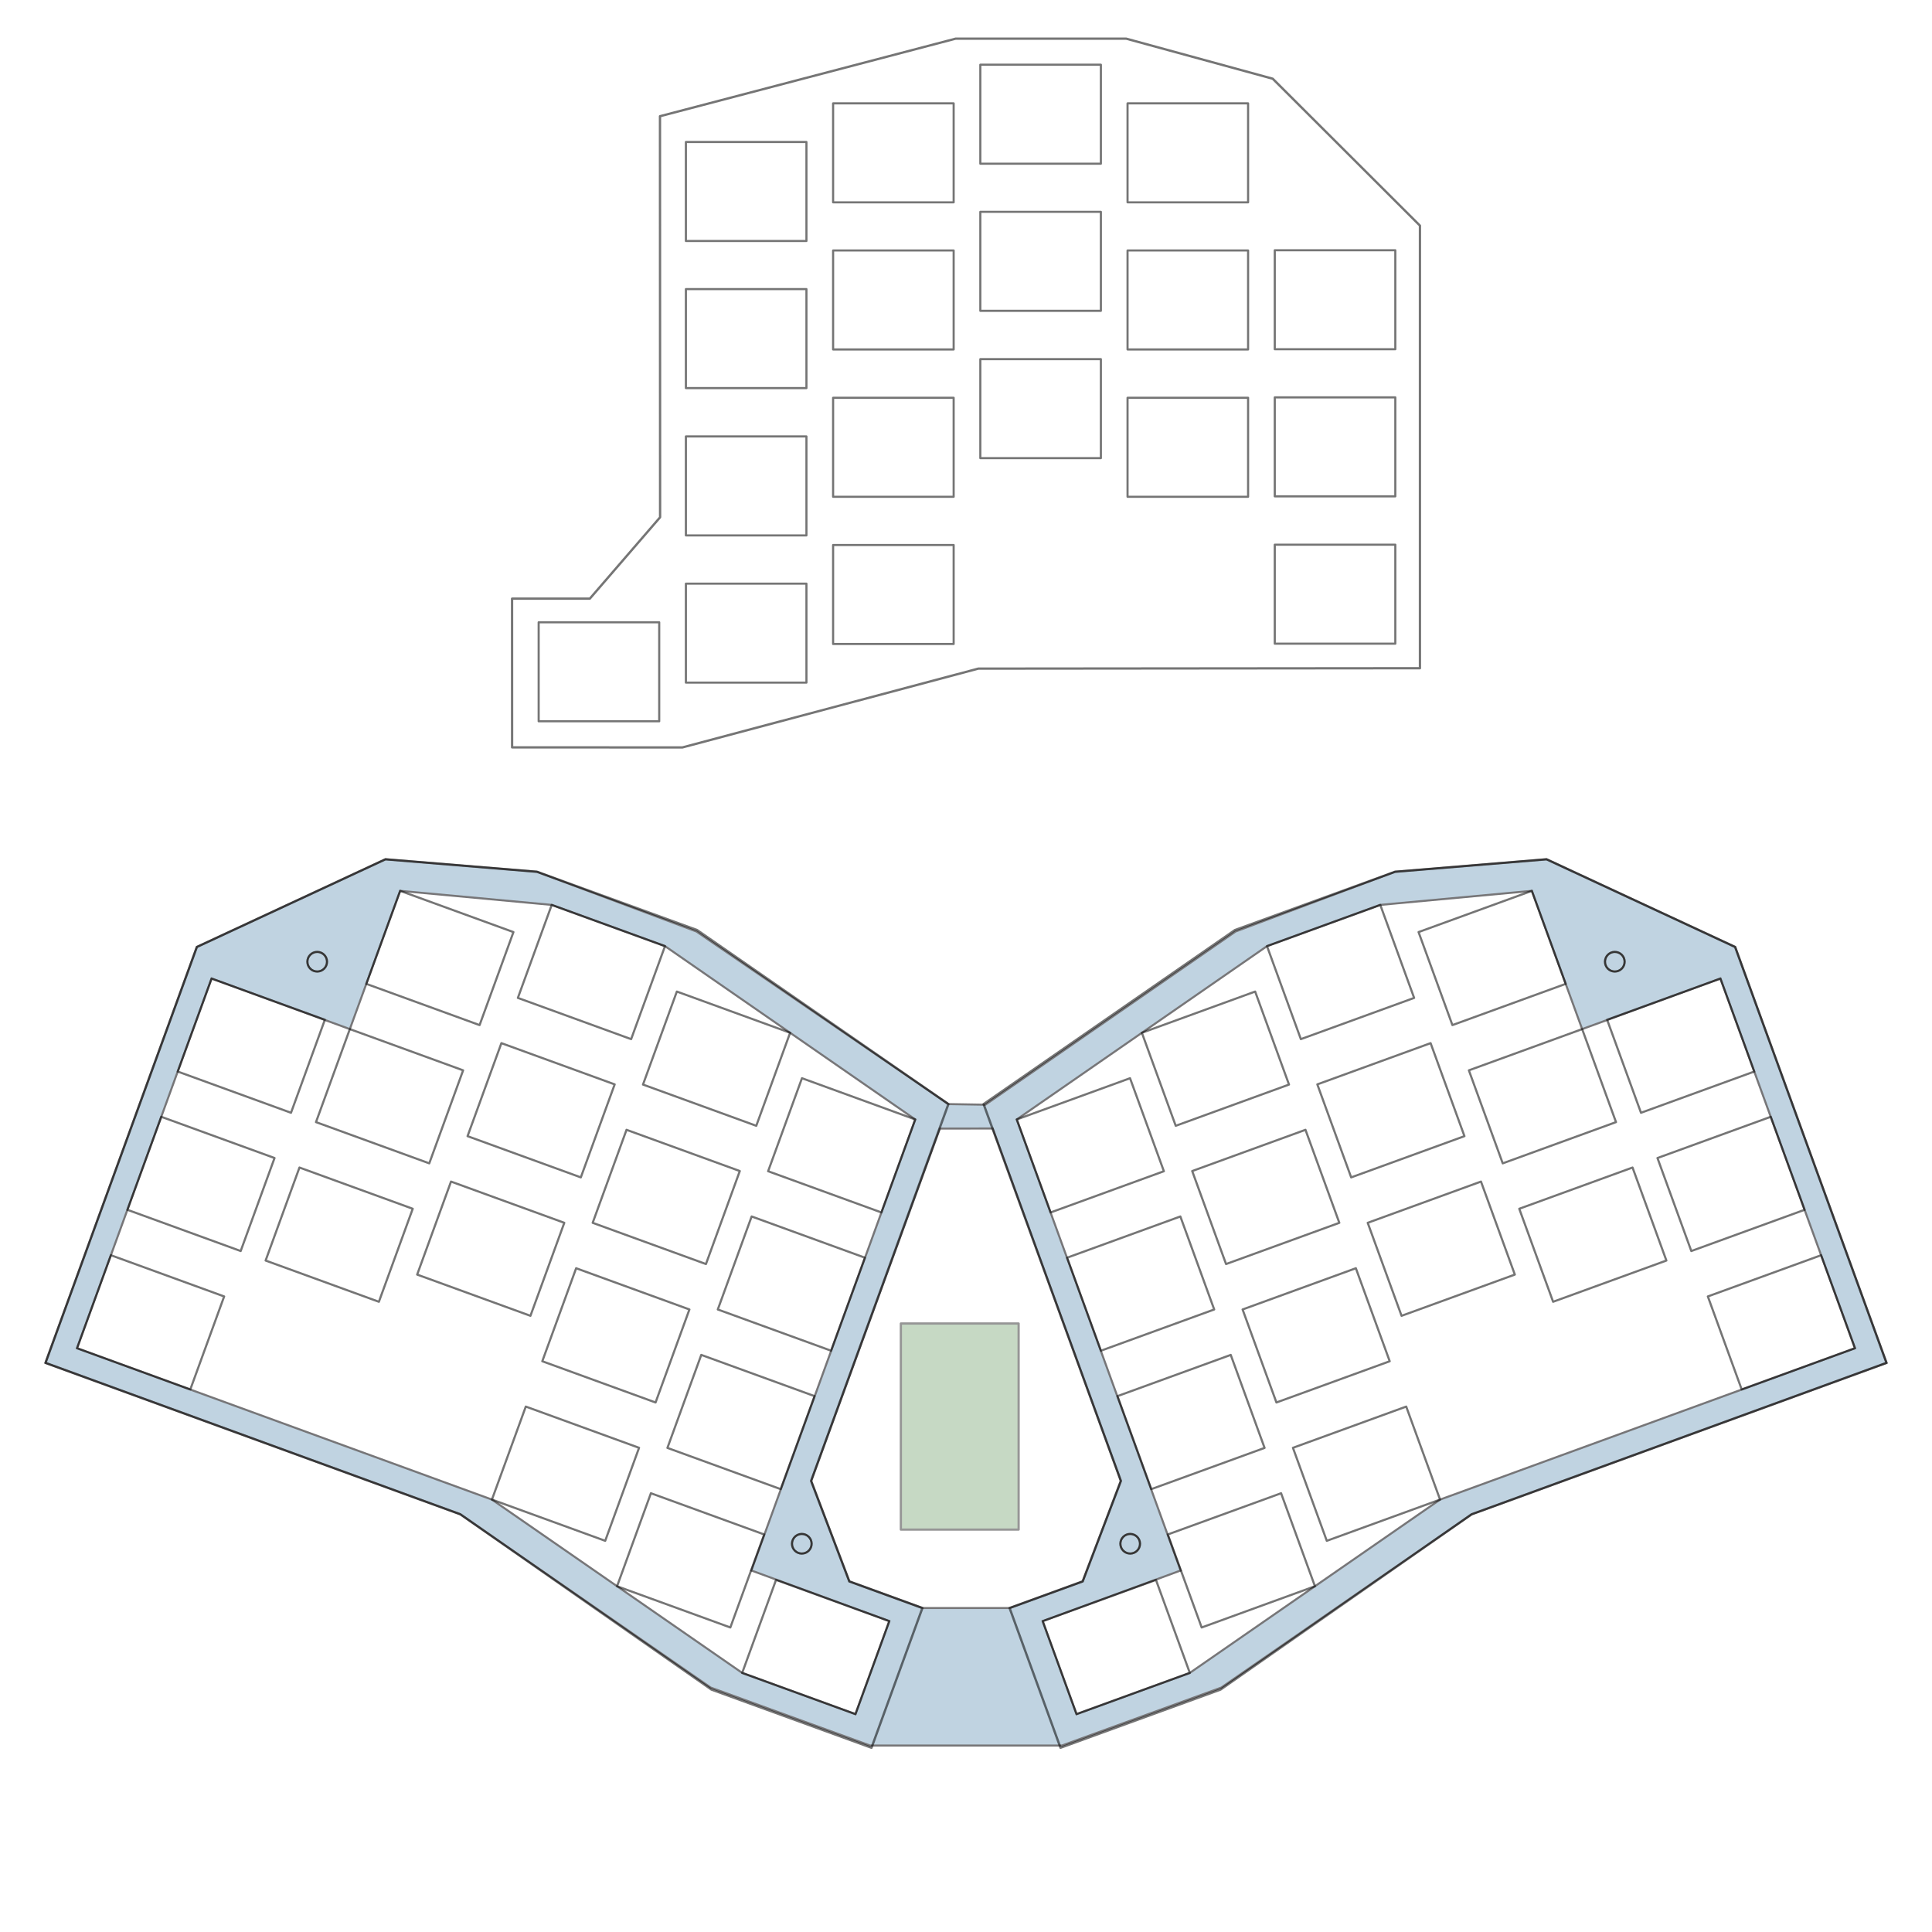
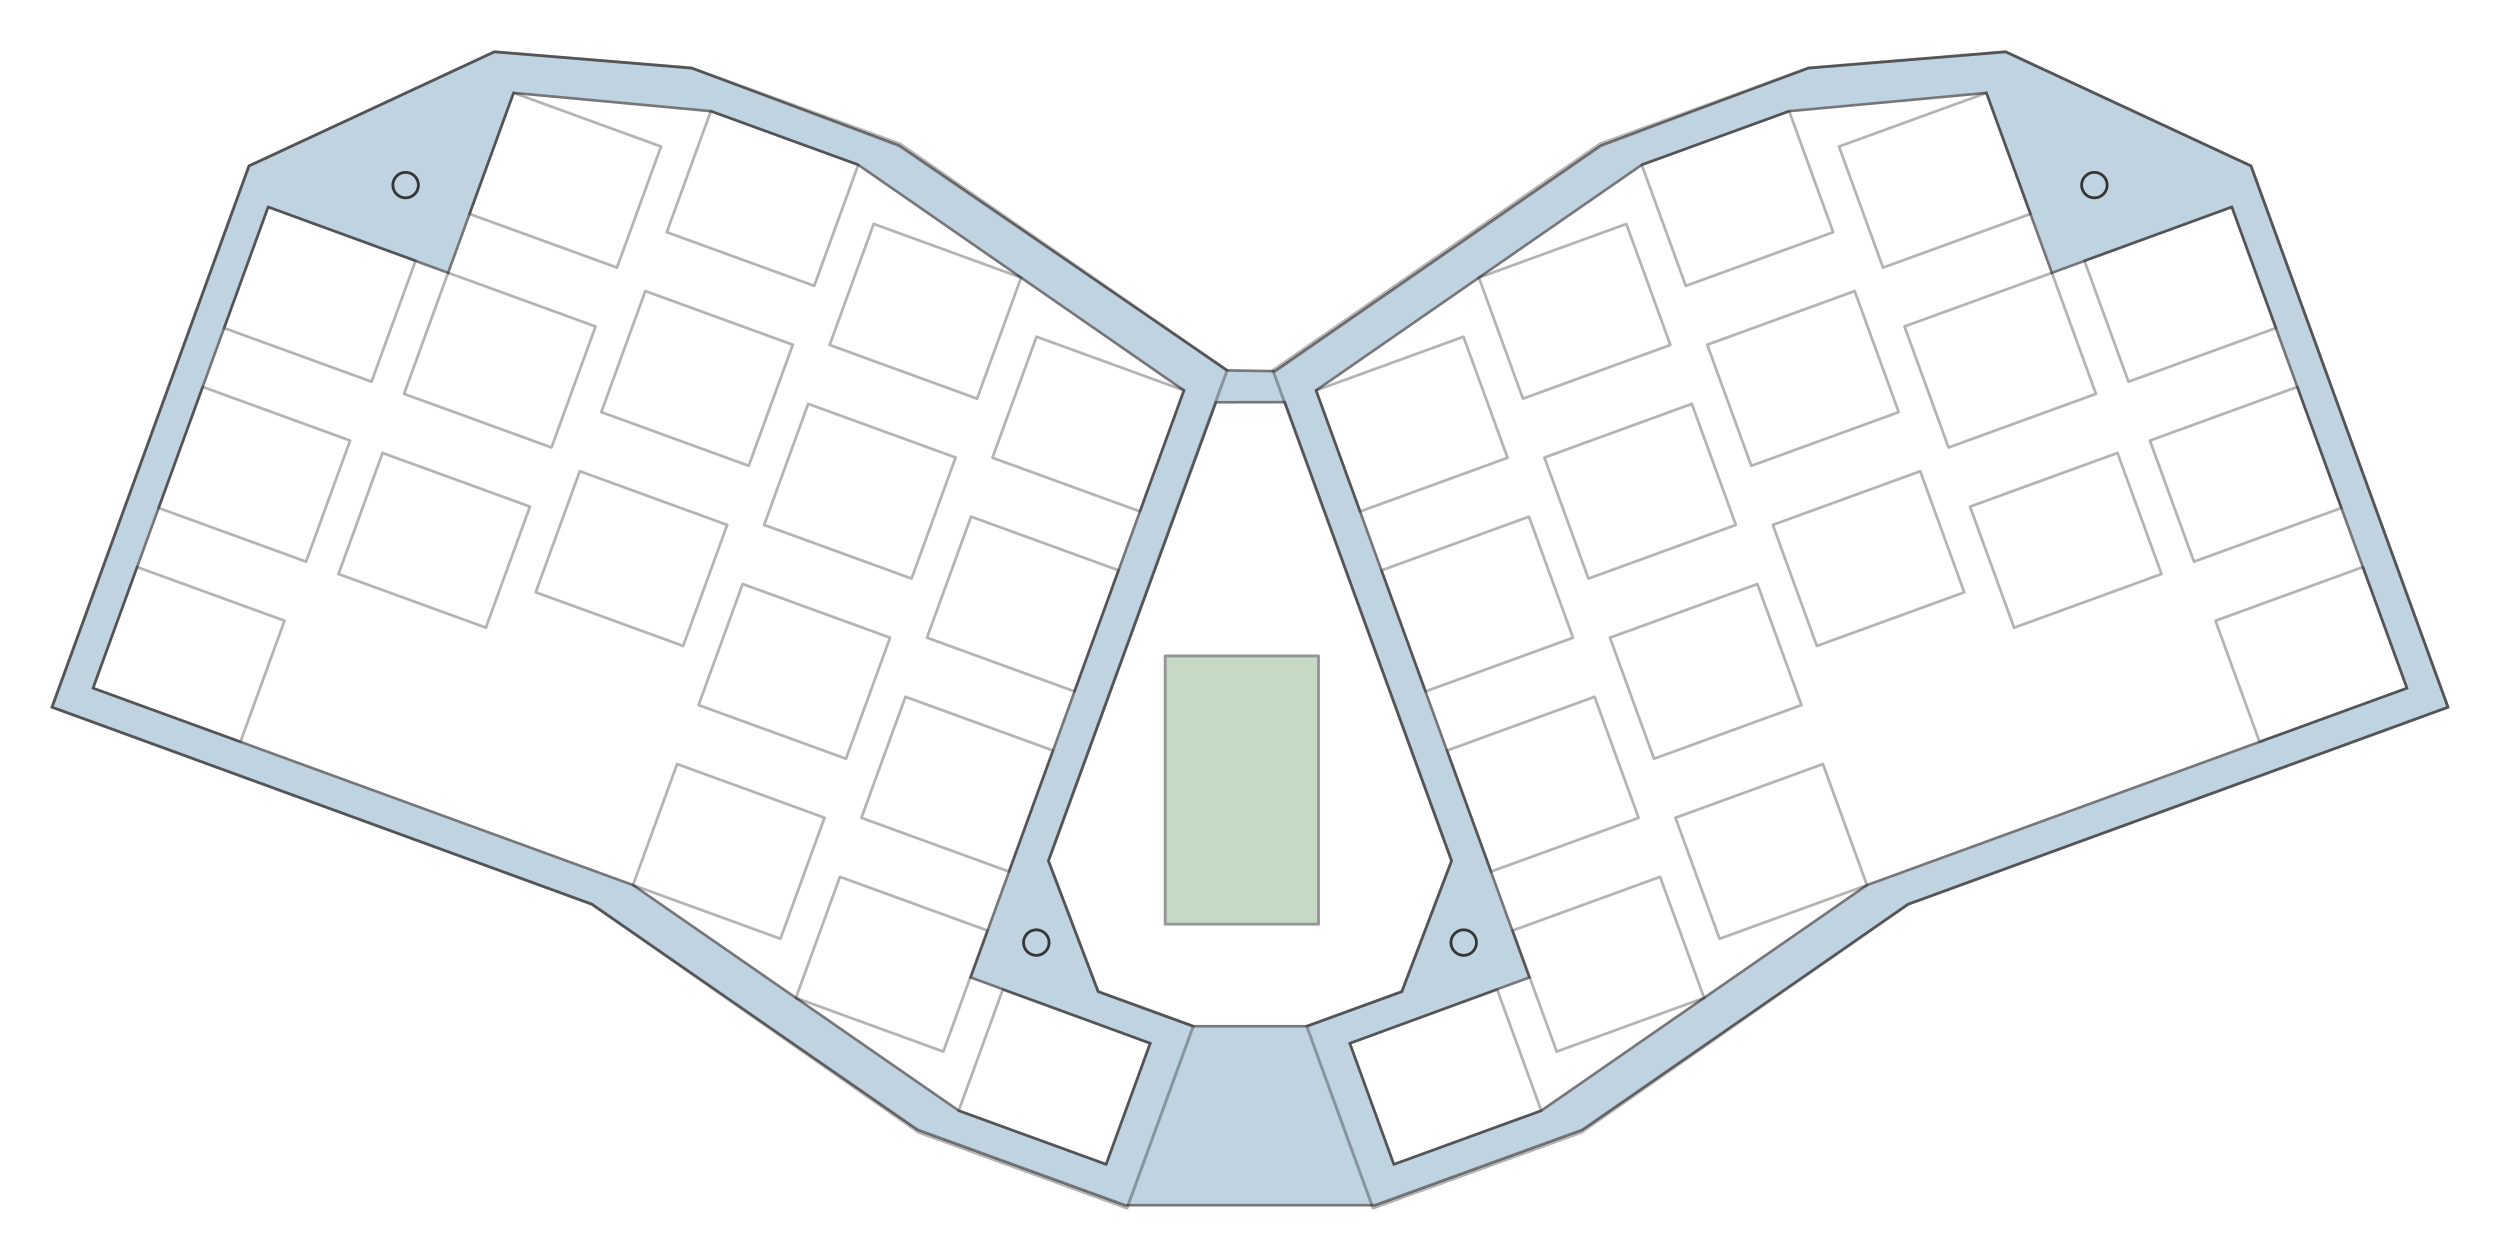
- <svg xmlns="http://www.w3.org/2000/svg" xmlns:xlink="http://www.w3.org/1999/xlink" id="svg2944" version="1.1" viewBox="0 0 250 250" height="250mm" width="250mm">
+ <svg xmlns="http://www.w3.org/2000/svg" xmlns:xlink="http://www.w3.org/1999/xlink" width="248.568mm" height="125.268mm" viewBox="0 0 248.568 125.268" version="1.1" id="svg2944">
  <defs id="defs2938">
    </defs>
-   <g id="layer2" style="display:inline;opacity:0.644" transform="translate(1.920729,0.0567925)">
-     <rect y="171.203" x="114.649" height="26.67" width="15.24" id="rect1250-2" style="opacity:0.644;fill:#74a16f;fill-opacity:1;stroke:#000000;stroke-width:0.289;stroke-linejoin:round;stroke-opacity:1;stop-color:#000000" />
+   <g transform="translate(1.204682,-105.9845)" style="display:inline;opacity:0.644" id="layer2">
+     <rect style="opacity:0.644;fill:#74a16f;fill-opacity:1;stroke:#000000;stroke-width:0.289;stroke-linejoin:round;stroke-opacity:1;stop-color:#000000" id="rect1250-2" width="15.24" height="26.67" x="114.649" y="171.203" />
  </g>
-   <g style="display:inline;opacity:0.538" id="layer3" transform="translate(1.920729,0.0567925)">
-     <path id="path3627" style="opacity:1;fill:#89aec8;fill-opacity:1;stroke:#010004;stroke-width:0.265px;stroke-linecap:butt;stroke-linejoin:miter;stroke-opacity:1;stop-opacity:1" d="m 47.955,111.134 -24.403,11.346 -19.588,53.819 53.686,19.594 32.401,22.425 20.622,7.499 h 24.812 l 20.622,-7.499 32.401,-22.425 53.686,-19.594 -19.588,-53.819 -24.402,-11.346 -19.604,1.615 -20.639,7.731 -32.381,22.413 -4.777,-0.081 -32.604,-22.332 -20.639,-7.731 z m 1.905,4.085 19.611,1.817 14.659,5.335 16.191,11.214 16.191,11.214 -21.209,58.364 17.853,6.553 -4.381,12.035 -14.658,-5.336 -32.382,-22.427 -53.689,-19.586 17.411,-47.838 17.891,6.544 z m 146.438,0 6.512,17.89 17.89,-6.544 17.412,47.838 -53.689,19.586 -32.382,22.427 -14.659,5.336 -4.381,-12.035 17.854,-6.553 -21.209,-58.364 16.191,-11.214 16.191,-11.214 14.658,-5.335 z m -69.761,30.75 16.582,45.604 -4.943,13.004 -9.456,3.443 h -11.282 l -9.455,-3.443 -4.944,-13.004 16.658,-45.592 z" />
-     <use height="100%" width="100%" id="use124" xlink:href="#g118" y="0" x="0" style="display:inline" transform="translate(-1.920729,-0.0567925)" />
+   <g transform="translate(1.204682,-105.9845)" id="layer3" style="display:inline;opacity:0.538">
+     <path d="m 47.955,111.134 -24.403,11.346 -19.588,53.819 53.686,19.594 32.401,22.425 20.622,7.499 h 24.812 l 20.622,-7.499 32.401,-22.425 53.686,-19.594 -19.588,-53.819 -24.402,-11.346 -19.604,1.615 -20.639,7.731 -32.381,22.413 -4.777,-0.081 -32.604,-22.332 -20.639,-7.731 z m 1.905,4.085 19.611,1.817 14.659,5.335 16.191,11.214 16.191,11.214 -21.209,58.364 17.853,6.553 -4.381,12.035 -14.658,-5.336 -32.382,-22.427 -53.689,-19.586 17.411,-47.838 17.891,6.544 z m 146.438,0 6.512,17.89 17.89,-6.544 17.412,47.838 -53.689,19.586 -32.382,22.427 -14.659,5.336 -4.381,-12.035 17.854,-6.553 -21.209,-58.364 16.191,-11.214 16.191,-11.214 14.658,-5.335 z m -69.761,30.75 16.582,45.604 -4.943,13.004 -9.456,3.443 h -11.282 l -9.455,-3.443 -4.944,-13.004 16.658,-45.592 z" style="opacity:1;fill:#89aec8;fill-opacity:1;stroke:#010004;stroke-width:0.265px;stroke-linecap:butt;stroke-linejoin:miter;stroke-opacity:1;stop-opacity:1" id="path3627" />
+     <use transform="translate(-1.920729,-0.0567925)" style="display:inline" x="0" y="0" xlink:href="#g118" id="use124" width="100%" height="100%" />
  </g>
-   <g style="display:inline;opacity:0.542" transform="translate(4.169901,-5.644136)" id="layer1">
-     <g style="display:inline" transform="translate(65.39583,23.88)" id="g1017">
-       <g id="g2653" transform="translate(0,4.999696)">
-         <rect y="57.288" x="0.138" height="12.808" width="15.599" id="rect1798-3-1-5" style="fill:none;stroke:#000000;stroke-width:0.276;stroke-linejoin:round;stroke-miterlimit:4;stroke-dasharray:none;stroke-opacity:1" />
+   <g id="layer1" transform="translate(3.453854,-111.6854)" style="display:inline;opacity:0.542">
+     <use transform="rotate(-20,148.651,33.76567)" height="100%" width="100%" id="use880" xlink:href="#g1017" y="0" x="0" style="display:inline" />
+     <use transform="matrix(-1,0,0,1,241.6602,5.4379604e-6)" height="100%" width="100%" id="use882" xlink:href="#use880" y="0" x="0" style="display:inline" />
+     <use transform="translate(-4.169901,5.644136)" x="0" y="0" xlink:href="#g118" id="use120" width="100%" height="100%" style="display:inline" />
+   </g>
+   <g transform="translate(-0.7160473,-106.0413)" id="layer4" style="display:none;opacity:0.536">
+     <g id="g118" style="display:inline">
+       <path transform="translate(0.5291667)" style="font-variation-settings:normal;display:inline;opacity:1;vector-effect:none;fill:none;fill-opacity:1;stroke:#000000;stroke-width:0.271;stroke-linecap:butt;stroke-linejoin:round;stroke-miterlimit:4;stroke-dasharray:none;stroke-dashoffset:0;stroke-opacity:1;stop-color:#000000;stop-opacity:1" id="circle886" d="m 209.696,124.446 c 0,0.701 -0.569,1.27 -1.27,1.27 -0.701,0 -1.27,-0.569 -1.27,-1.27 0,-0.701 0.569,-1.27 1.27,-1.27 0.701,0 1.27,0.569 1.27,1.27 z m -170.449,0 c 0,0.701 0.569,1.27 1.27,1.27 0.701,0 1.27,-0.569 1.27,-1.27 0,-0.701 -0.569,-1.27 -1.27,-1.27 -0.701,0 -1.27,0.569 -1.27,1.27 z" />
+       <path transform="translate(-0.5291667)" id="circle86" style="font-variation-settings:normal;display:inline;opacity:1;vector-effect:none;fill:none;fill-opacity:1;stroke:#000000;stroke-width:0.271;stroke-linecap:butt;stroke-linejoin:round;stroke-miterlimit:4;stroke-dasharray:none;stroke-dashoffset:0;stroke-opacity:1;stop-color:#000000;stop-opacity:1" d="m 148.046,199.761 c 0,0.701 -0.569,1.27 -1.27,1.27 -0.701,0 -1.27,-0.569 -1.27,-1.27 0,-0.701 0.569,-1.27 1.27,-1.27 0.701,0 1.27,0.569 1.27,1.27 z m -45.034,0 c 0,0.701 0.569,1.27 1.27,1.27 0.701,0 1.27,-0.569 1.27,-1.27 0,-0.701 -0.569,-1.27 -1.27,-1.27 -0.701,0 -1.27,0.569 -1.27,1.27 z" />
+     </g>
+     <g id="g1017" transform="translate(69.56573,136.0531)" style="display:inline;opacity:0.542">
+       <g transform="translate(0,4.999696)" id="g2653">
+         <rect style="fill:none;stroke:#000000;stroke-width:0.276;stroke-linejoin:round;stroke-miterlimit:4;stroke-dasharray:none;stroke-opacity:1" id="rect1798-3-1-5" width="15.599" height="12.808" x="0.138" y="57.288" />
      </g>
-       <g transform="translate(19.05)" id="g2653-4">
-         <rect y="0.138" x="0.138" height="12.808" width="15.599" id="rect1798-0" style="fill:none;stroke:#000000;stroke-width:0.276;stroke-linejoin:round;stroke-miterlimit:4;stroke-dasharray:none;stroke-opacity:1" />
-         <rect style="fill:none;stroke:#000000;stroke-width:0.276;stroke-linejoin:round;stroke-miterlimit:4;stroke-dasharray:none;stroke-opacity:1" id="rect1798-3-6" width="15.599" height="12.808" x="0.138" y="19.176" />
-         <rect y="38.238" x="0.138" height="12.808" width="15.599" id="rect1798-3-1-53" style="fill:none;stroke:#000000;stroke-width:0.276;stroke-linejoin:round;stroke-miterlimit:4;stroke-dasharray:none;stroke-opacity:1" />
-         <rect style="fill:none;stroke:#000000;stroke-width:0.276;stroke-linejoin:round;stroke-miterlimit:4;stroke-dasharray:none;stroke-opacity:1" id="rect1798-3-1-5-8" width="15.599" height="12.808" x="0.138" y="57.288" />
+       <g id="g2653-4" transform="translate(19.05)">
+         <rect style="fill:none;stroke:#000000;stroke-width:0.276;stroke-linejoin:round;stroke-miterlimit:4;stroke-dasharray:none;stroke-opacity:1" id="rect1798-0" width="15.599" height="12.808" x="0.138" y="0.138" />
+         <rect y="19.176" x="0.138" height="12.808" width="15.599" id="rect1798-3-6" style="fill:none;stroke:#000000;stroke-width:0.276;stroke-linejoin:round;stroke-miterlimit:4;stroke-dasharray:none;stroke-opacity:1" />
+         <rect style="fill:none;stroke:#000000;stroke-width:0.276;stroke-linejoin:round;stroke-miterlimit:4;stroke-dasharray:none;stroke-opacity:1" id="rect1798-3-1-53" width="15.599" height="12.808" x="0.138" y="38.238" />
+         <rect y="57.288" x="0.138" height="12.808" width="15.599" id="rect1798-3-1-5-8" style="fill:none;stroke:#000000;stroke-width:0.276;stroke-linejoin:round;stroke-miterlimit:4;stroke-dasharray:none;stroke-opacity:1" />
      </g>
-       <g transform="translate(38.1,-5)" id="g2653-49">
-         <rect y="0.138" x="0.138" height="12.808" width="15.599" id="rect1798-1" style="fill:none;stroke:#000000;stroke-width:0.276;stroke-linejoin:round;stroke-miterlimit:4;stroke-dasharray:none;stroke-opacity:1" />
-         <rect style="fill:none;stroke:#000000;stroke-width:0.276;stroke-linejoin:round;stroke-miterlimit:4;stroke-dasharray:none;stroke-opacity:1" id="rect1798-3-5" width="15.599" height="12.808" x="0.138" y="19.176" />
-         <rect y="38.238" x="0.138" height="12.808" width="15.599" id="rect1798-3-1-9" style="fill:none;stroke:#000000;stroke-width:0.276;stroke-linejoin:round;stroke-miterlimit:4;stroke-dasharray:none;stroke-opacity:1" />
-         <rect style="fill:none;stroke:#000000;stroke-width:0.276;stroke-linejoin:round;stroke-miterlimit:4;stroke-dasharray:none;stroke-opacity:1" id="rect1798-3-1-5-83" width="15.599" height="12.808" x="0.138" y="57.288" />
+       <g id="g2653-49" transform="translate(38.1,-5)">
+         <rect style="fill:none;stroke:#000000;stroke-width:0.276;stroke-linejoin:round;stroke-miterlimit:4;stroke-dasharray:none;stroke-opacity:1" id="rect1798-1" width="15.599" height="12.808" x="0.138" y="0.138" />
+         <rect y="19.176" x="0.138" height="12.808" width="15.599" id="rect1798-3-5" style="fill:none;stroke:#000000;stroke-width:0.276;stroke-linejoin:round;stroke-miterlimit:4;stroke-dasharray:none;stroke-opacity:1" />
+         <rect style="fill:none;stroke:#000000;stroke-width:0.276;stroke-linejoin:round;stroke-miterlimit:4;stroke-dasharray:none;stroke-opacity:1" id="rect1798-3-1-9" width="15.599" height="12.808" x="0.138" y="38.238" />
+         <rect y="57.288" x="0.138" height="12.808" width="15.599" id="rect1798-3-1-5-83" style="fill:none;stroke:#000000;stroke-width:0.276;stroke-linejoin:round;stroke-miterlimit:4;stroke-dasharray:none;stroke-opacity:1" />
      </g>
-       <g transform="translate(57.15,-10)" id="g2653-1">
-         <rect y="0.138" x="0.138" height="12.808" width="15.599" id="rect1798-9" style="fill:none;stroke:#000000;stroke-width:0.276;stroke-linejoin:round;stroke-miterlimit:4;stroke-dasharray:none;stroke-opacity:1" />
-         <rect style="fill:none;stroke:#000000;stroke-width:0.276;stroke-linejoin:round;stroke-miterlimit:4;stroke-dasharray:none;stroke-opacity:1" id="rect1798-3-67" width="15.599" height="12.808" x="0.138" y="19.176" />
-         <rect y="38.238" x="0.138" height="12.808" width="15.599" id="rect1798-3-1-8" style="fill:none;stroke:#000000;stroke-width:0.276;stroke-linejoin:round;stroke-miterlimit:4;stroke-dasharray:none;stroke-opacity:1" />
+       <g id="g2653-1" transform="translate(57.15,-10)">
+         <rect style="fill:none;stroke:#000000;stroke-width:0.276;stroke-linejoin:round;stroke-miterlimit:4;stroke-dasharray:none;stroke-opacity:1" id="rect1798-9" width="15.599" height="12.808" x="0.138" y="0.138" />
+         <rect y="19.176" x="0.138" height="12.808" width="15.599" id="rect1798-3-67" style="fill:none;stroke:#000000;stroke-width:0.276;stroke-linejoin:round;stroke-miterlimit:4;stroke-dasharray:none;stroke-opacity:1" />
+         <rect style="fill:none;stroke:#000000;stroke-width:0.276;stroke-linejoin:round;stroke-miterlimit:4;stroke-dasharray:none;stroke-opacity:1" id="rect1798-3-1-8" width="15.599" height="12.808" x="0.138" y="38.238" />
      </g>
-       <g transform="translate(76.2,-5)" id="g2653-5">
-         <rect y="0.138" x="0.138" height="12.808" width="15.599" id="rect1798-5" style="fill:none;stroke:#000000;stroke-width:0.276;stroke-linejoin:round;stroke-miterlimit:4;stroke-dasharray:none;stroke-opacity:1" />
-         <rect style="fill:none;stroke:#000000;stroke-width:0.276;stroke-linejoin:round;stroke-miterlimit:4;stroke-dasharray:none;stroke-opacity:1" id="rect1798-3-61" width="15.599" height="12.808" x="0.138" y="19.176" />
-         <rect y="38.238" x="0.138" height="12.808" width="15.599" id="rect1798-3-1-59" style="fill:none;stroke:#000000;stroke-width:0.276;stroke-linejoin:round;stroke-miterlimit:4;stroke-dasharray:none;stroke-opacity:1" />
+       <g id="g2653-5" transform="translate(76.2,-5)">
+         <rect style="fill:none;stroke:#000000;stroke-width:0.276;stroke-linejoin:round;stroke-miterlimit:4;stroke-dasharray:none;stroke-opacity:1" id="rect1798-5" width="15.599" height="12.808" x="0.138" y="0.138" />
+         <rect y="19.176" x="0.138" height="12.808" width="15.599" id="rect1798-3-61" style="fill:none;stroke:#000000;stroke-width:0.276;stroke-linejoin:round;stroke-miterlimit:4;stroke-dasharray:none;stroke-opacity:1" />
+         <rect style="fill:none;stroke:#000000;stroke-width:0.276;stroke-linejoin:round;stroke-miterlimit:4;stroke-dasharray:none;stroke-opacity:1" id="rect1798-3-1-59" width="15.599" height="12.808" x="0.138" y="38.238" />
      </g>
-       <g style="display:inline" transform="translate(95.25,14.00793)" id="g2653-9">
-         <rect y="0.138" x="0.138" height="12.808" width="15.599" id="rect1798-51" style="fill:none;stroke:#000000;stroke-width:0.276;stroke-linejoin:round;stroke-miterlimit:4;stroke-dasharray:none;stroke-opacity:1" />
-         <rect style="fill:none;stroke:#000000;stroke-width:0.276;stroke-linejoin:round;stroke-miterlimit:4;stroke-dasharray:none;stroke-opacity:1" id="rect1798-3-7" width="15.599" height="12.808" x="0.138" y="19.176" />
-         <rect y="38.238" x="0.138" height="12.808" width="15.599" id="rect1798-3-1-4" style="fill:none;stroke:#000000;stroke-width:0.276;stroke-linejoin:round;stroke-miterlimit:4;stroke-dasharray:none;stroke-opacity:1" />
+       <g id="g2653-9" transform="translate(95.25,14.00793)" style="display:inline">
+         <rect style="fill:none;stroke:#000000;stroke-width:0.276;stroke-linejoin:round;stroke-miterlimit:4;stroke-dasharray:none;stroke-opacity:1" id="rect1798-51" width="15.599" height="12.808" x="0.138" y="0.138" />
+         <rect y="19.176" x="0.138" height="12.808" width="15.599" id="rect1798-3-7" style="fill:none;stroke:#000000;stroke-width:0.276;stroke-linejoin:round;stroke-miterlimit:4;stroke-dasharray:none;stroke-opacity:1" />
+         <rect style="fill:none;stroke:#000000;stroke-width:0.276;stroke-linejoin:round;stroke-miterlimit:4;stroke-dasharray:none;stroke-opacity:1" id="rect1798-3-1-4" width="15.599" height="12.808" x="0.138" y="38.238" />
      </g>
-       <path id="rect1309" style="font-variation-settings:normal;display:inline;opacity:1;vector-effect:none;fill:none;fill-opacity:1;stroke:#000000;stroke-width:0.3;stroke-linecap:butt;stroke-linejoin:round;stroke-miterlimit:4;stroke-dasharray:none;stroke-dashoffset:0;stroke-opacity:1;stop-color:#000000;stop-opacity:1" d="m 54.105,-13.236 -38.269,10.04 0.015,51.895 -9.093,10.529 -10.063,0.002 0.005,19.244 22.042,0.006 38.282,-10.197 57.15,-0.051 V 10.959 L 95.124,-8.049 76.15,-13.236 Z" />
-     </g>
-     <use style="display:inline" x="0" y="0" xlink:href="#g1017" id="use880" width="100%" height="100%" transform="rotate(-20,464.6487,-34.14521)" />
-     <use style="display:inline" x="0" y="0" xlink:href="#use880" id="use882" width="100%" height="100%" transform="matrix(-1,0,0,1,241.6602,5.4379604e-6)" />
-     <use style="display:inline" height="100%" width="100%" id="use120" xlink:href="#g118" y="0" x="0" transform="translate(-4.169901,5.644136)" />
-   </g>
-   <g style="display:none" id="layer4">
-     <g style="display:inline" id="g118">
-       <path d="m 209.696,124.446 c 0,0.701 -0.569,1.27 -1.27,1.27 -0.701,0 -1.27,-0.569 -1.27,-1.27 0,-0.701 0.569,-1.27 1.27,-1.27 0.701,0 1.27,0.569 1.27,1.27 z m -170.449,0 c 0,0.701 0.569,1.27 1.27,1.27 0.701,0 1.27,-0.569 1.27,-1.27 0,-0.701 -0.569,-1.27 -1.27,-1.27 -0.701,0 -1.27,0.569 -1.27,1.27 z" id="circle886" style="font-variation-settings:normal;display:inline;opacity:1;vector-effect:none;fill:none;fill-opacity:1;stroke:#000000;stroke-width:0.271;stroke-linecap:butt;stroke-linejoin:round;stroke-miterlimit:4;stroke-dasharray:none;stroke-dashoffset:0;stroke-opacity:1;stop-color:#000000;stop-opacity:1" transform="translate(0.5291667)" />
-       <path d="m 148.046,199.761 c 0,0.701 -0.569,1.27 -1.27,1.27 -0.701,0 -1.27,-0.569 -1.27,-1.27 0,-0.701 0.569,-1.27 1.27,-1.27 0.701,0 1.27,0.569 1.27,1.27 z m -45.034,0 c 0,0.701 0.569,1.27 1.27,1.27 0.701,0 1.27,-0.569 1.27,-1.27 0,-0.701 -0.569,-1.27 -1.27,-1.27 -0.701,0 -1.27,0.569 -1.27,1.27 z" style="font-variation-settings:normal;display:inline;opacity:1;vector-effect:none;fill:none;fill-opacity:1;stroke:#000000;stroke-width:0.271;stroke-linecap:butt;stroke-linejoin:round;stroke-miterlimit:4;stroke-dasharray:none;stroke-dashoffset:0;stroke-opacity:1;stop-color:#000000;stop-opacity:1" id="circle86" transform="translate(-0.5291667)" />
+       <path d="m 54.105,-13.236 -38.269,10.04 0.015,51.895 -9.093,10.529 -10.063,0.002 0.005,19.244 22.042,0.006 38.282,-10.197 57.15,-0.051 V 10.959 L 95.124,-8.049 76.15,-13.236 Z" style="font-variation-settings:normal;display:inline;opacity:1;vector-effect:none;fill:none;fill-opacity:1;stroke:#000000;stroke-width:0.3;stroke-linecap:butt;stroke-linejoin:round;stroke-miterlimit:4;stroke-dasharray:none;stroke-dashoffset:0;stroke-opacity:1;stop-color:#000000;stop-opacity:1" id="rect1309" />
    </g>
  </g>
</svg>
